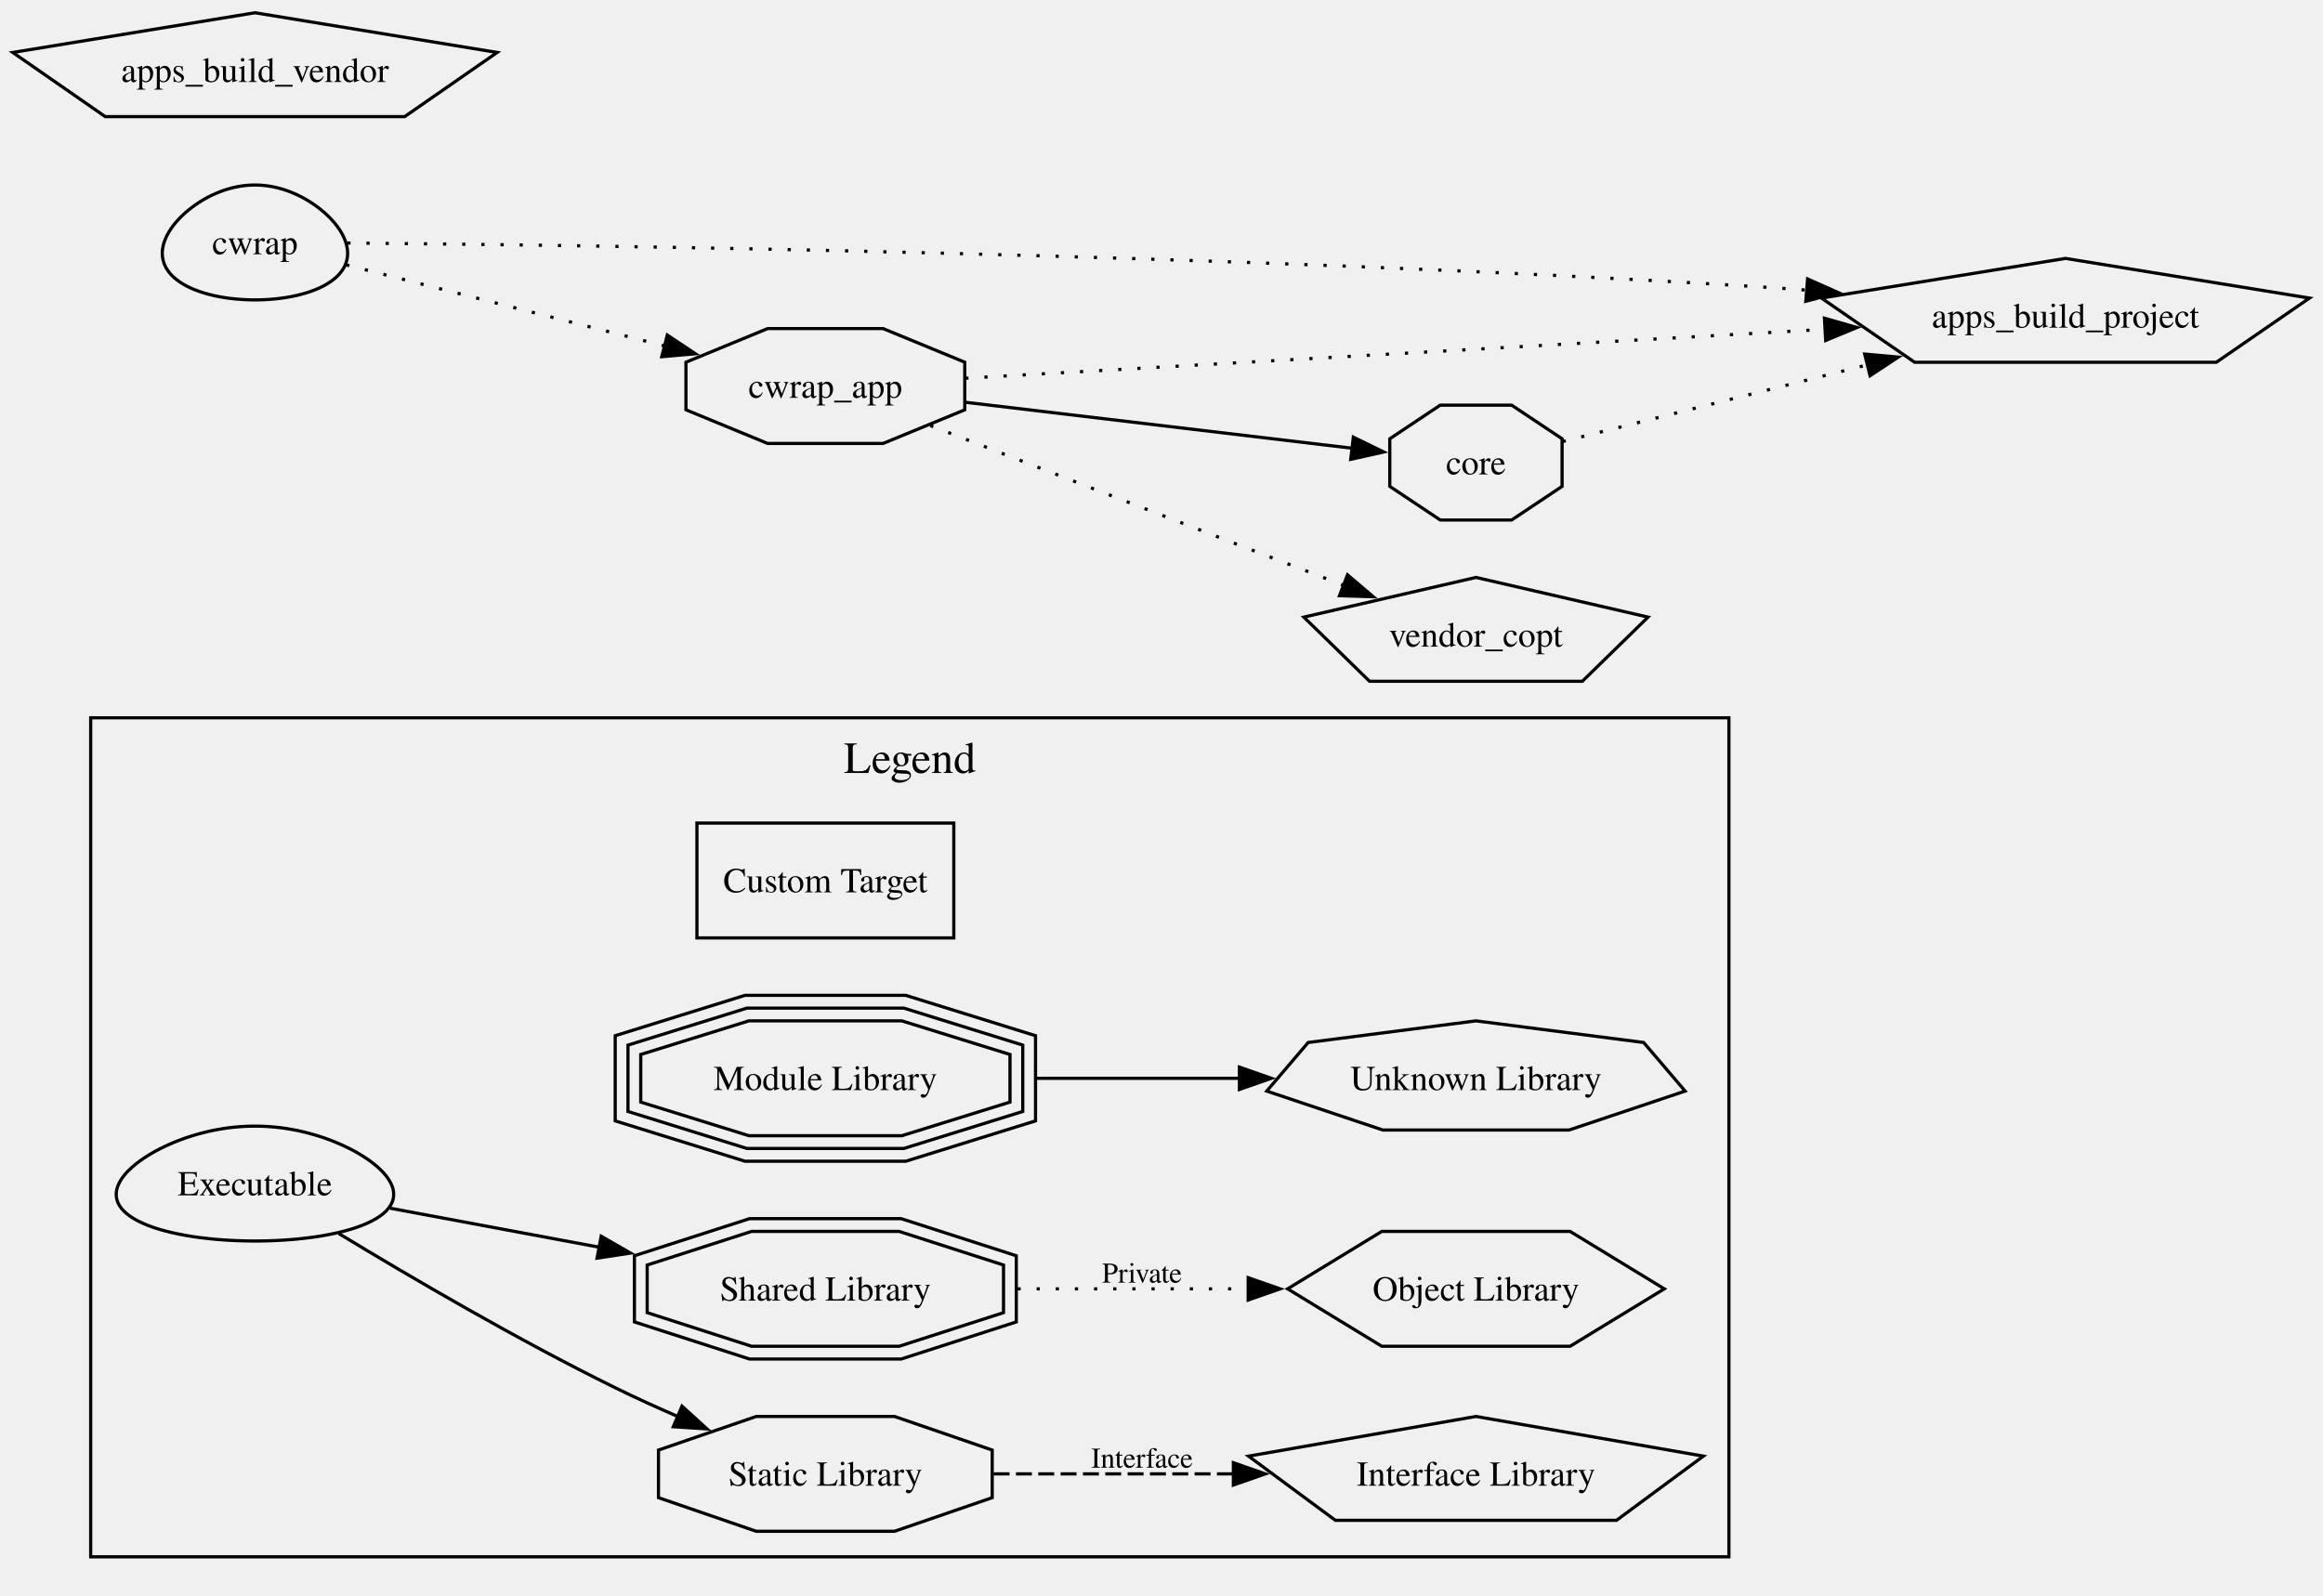
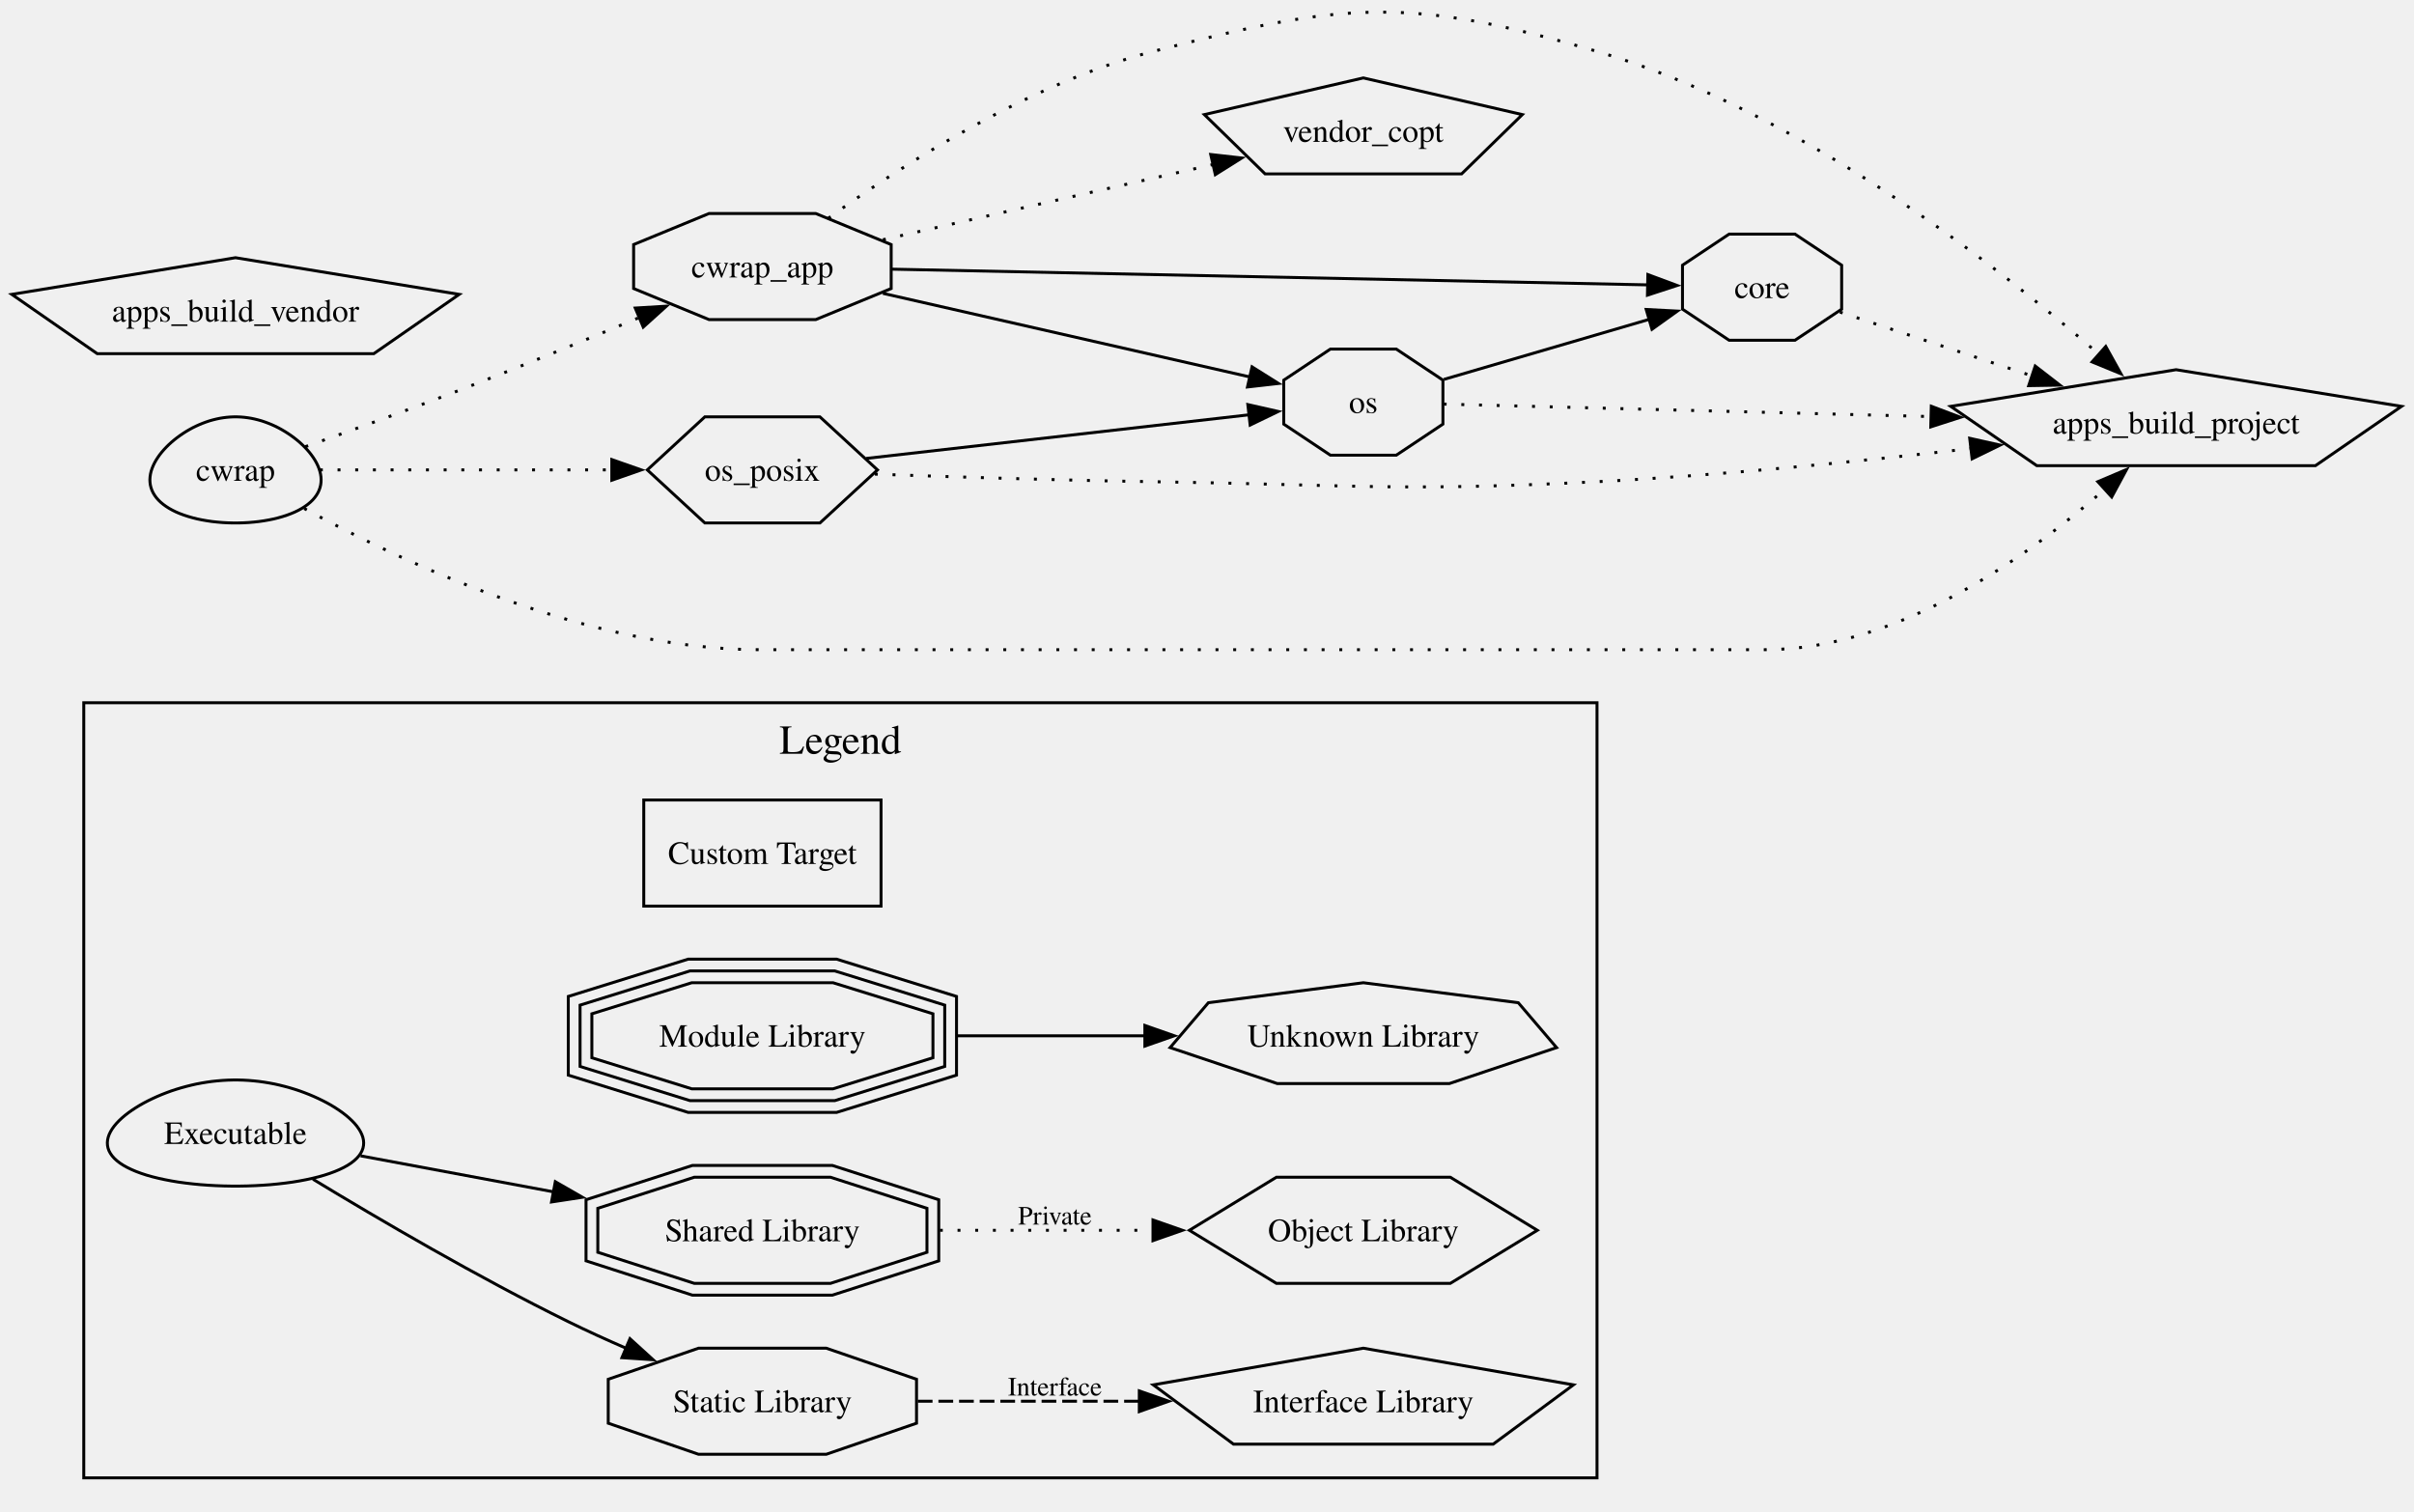
- <svg xmlns="http://www.w3.org/2000/svg" width="728pt" height="500pt" viewBox="0.00 0.00 728.00 500.00">
+ <svg xmlns="http://www.w3.org/2000/svg" width="819pt" height="513pt" viewBox="0.00 0.00 819.00 513.00">
  <style>
.graph &gt; polygon {
  fill: transparent;
}

@media (prefers-color-scheme: dark) {
  text {
    fill: white;
  }

  .cluster polygon,
  .edge path,
  .edge polyline,
  .node ellipse,
  .node path,
  .node polygon {
    stroke: white;
  }

  .edge polygon {
    fill: white;
    stroke: white;
  }
}
</style>
-   <g id="graph0" class="graph" transform="scale(1 1) rotate(0) translate(4 496)">
+   <g id="graph0" class="graph" transform="scale(1 1) rotate(0) translate(4 509.44)">
    <g id="clust1" class="cluster">
      <polygon fill="none" stroke="black" points="24.42,-8 24.42,-271 537.82,-271 537.82,-8 24.42,-8" />
      <text xml:space="preserve" text-anchor="middle" x="281.12" y="-253.7" font-family="Times,serif" font-size="14.00">Legend</text>
    </g>
    <g id="node1" class="node">
      <polygon fill="none" stroke="black" points="79.92,-107.05 82.59,-107.15 85.22,-107.3 87.82,-107.49 90.37,-107.74 92.86,-108.03 95.28,-108.36 97.63,-108.75 99.88,-109.18 102.04,-109.65 104.1,-110.16 106.04,-110.71 107.87,-111.31 109.58,-111.94 111.16,-112.61 112.61,-113.31 113.92,-114.04 115.09,-114.8 116.12,-115.59 117.01,-116.41 117.76,-117.25 118.36,-118.11 118.82,-118.99 119.15,-119.89 119.33,-120.8 119.38,-121.72 119.3,-122.65 119.09,-123.59 118.75,-124.53 118.3,-125.47 117.73,-126.41 117.06,-127.35 116.28,-128.28 115.4,-129.2 114.43,-130.11 113.37,-131.01 112.23,-131.89 111.02,-132.75 109.74,-133.59 108.4,-134.41 107,-135.2 105.54,-135.96 104.04,-136.69 102.5,-137.39 100.92,-138.06 99.31,-138.69 97.67,-139.29 96.01,-139.84 94.32,-140.35 92.61,-140.82 90.89,-141.25 89.15,-141.64 87.41,-141.97 85.65,-142.26 83.89,-142.51 82.12,-142.7 80.34,-142.85 78.57,-142.95 76.79,-143 75.01,-143 73.23,-142.95 71.45,-142.85 69.68,-142.7 67.91,-142.51 66.15,-142.26 64.39,-141.97 62.64,-141.64 60.91,-141.25 59.19,-140.82 57.48,-140.35 55.79,-139.84 54.12,-139.29 52.48,-138.69 50.87,-138.06 49.29,-137.39 47.75,-136.69 46.25,-135.96 44.8,-135.2 43.4,-134.41 42.06,-133.59 40.78,-132.75 39.57,-131.89 38.43,-131.01 37.37,-130.11 36.4,-129.2 35.52,-128.28 34.74,-127.35 34.06,-126.41 33.5,-125.47 33.04,-124.53 32.71,-123.59 32.5,-122.65 32.42,-121.72 32.47,-120.8 32.65,-119.89 32.97,-118.99 33.44,-118.11 34.04,-117.25 34.79,-116.41 35.68,-115.59 36.71,-114.8 37.88,-114.04 39.19,-113.31 40.64,-112.61 42.22,-111.94 43.92,-111.31 45.75,-110.71 47.7,-110.16 49.76,-109.65 51.92,-109.18 54.17,-108.75 56.51,-108.36 58.94,-108.03 61.43,-107.74 63.98,-107.49 66.57,-107.3 69.21,-107.15 71.87,-107.05 74.56,-107 77.24,-107 79.92,-107.05" />
      <text xml:space="preserve" text-anchor="middle" x="75.9" y="-121.3" font-family="Times,serif" font-size="11.00">Executable</text>
    </g>
    <g id="node2" class="node">
      <polygon fill="none" stroke="black" points="306.95,-26.54 306.95,-41.46 276.32,-52 233,-52 202.36,-41.46 202.36,-26.54 233,-16 276.32,-16 306.95,-26.54" />
      <text xml:space="preserve" text-anchor="middle" x="254.66" y="-30.3" font-family="Times,serif" font-size="11.00">Static Library</text>
    </g>
    <g id="edge1" class="edge">
      <path fill="none" stroke="black" d="M102.18,-109.33C124.55,-95.76 158.27,-76.01 188.8,-61 195.12,-57.89 201.89,-54.81 208.58,-51.91" />
      <polygon fill="black" stroke="black" points="209.73,-55.22 217.57,-48.09 207,-48.78 209.73,-55.22" />
    </g>
    <g id="node3" class="node">
      <polygon fill="none" stroke="black" points="310.49,-84.54 310.49,-99.46 277.78,-110 231.53,-110 198.82,-99.46 198.82,-84.54 231.53,-74 277.78,-74 310.49,-84.54" />
      <polygon fill="none" stroke="black" points="314.49,-81.63 314.49,-102.37 278.41,-114 230.9,-114 194.82,-102.37 194.82,-81.63 230.9,-70 278.41,-70 314.49,-81.63" />
      <text xml:space="preserve" text-anchor="middle" x="254.66" y="-88.3" font-family="Times,serif" font-size="11.00">Shared Library</text>
    </g>
    <g id="edge2" class="edge">
      <path fill="none" stroke="black" d="M118.34,-117.26C137.89,-113.61 161.77,-109.16 183.98,-105.01" />
      <polygon fill="black" stroke="black" points="184.4,-108.49 193.59,-103.21 183.11,-101.61 184.4,-108.49" />
    </g>
    <g id="node4" class="node">
      <polygon fill="none" stroke="black" points="312.52,-150.54 312.52,-165.46 278.62,-176 230.69,-176 196.8,-165.46 196.8,-150.54 230.69,-140 278.62,-140 312.52,-150.54" />
      <polygon fill="none" stroke="black" points="316.52,-147.6 316.52,-168.4 279.23,-180 230.08,-180 192.8,-168.4 192.8,-147.6 230.08,-136 279.23,-136 316.52,-147.6" />
      <polygon fill="none" stroke="black" points="320.52,-144.65 320.52,-171.35 279.84,-184 229.47,-184 188.8,-171.35 188.8,-144.65 229.47,-132 279.84,-132 320.52,-144.65" />
      <text xml:space="preserve" text-anchor="middle" x="254.66" y="-154.3" font-family="Times,serif" font-size="11.00">Module Library</text>
    </g>
    <g id="node8" class="node">
      <polygon fill="none" stroke="black" points="294.91,-238 214.41,-238 214.41,-202 294.91,-202 294.91,-238" />
      <text xml:space="preserve" text-anchor="middle" x="254.66" y="-216.3" font-family="Times,serif" font-size="11.00">Custom Target</text>
    </g>
    <g id="node5" class="node">
      <polygon fill="none" stroke="black" points="529.82,-39.56 458.54,-52 387.27,-39.56 414.49,-19.44 502.59,-19.44 529.82,-39.56" />
      <text xml:space="preserve" text-anchor="middle" x="458.54" y="-30.3" font-family="Times,serif" font-size="11.00">Interface Library</text>
    </g>
    <g id="edge4" class="edge">
      <path fill="none" stroke="black" stroke-dasharray="5,2" d="M307.38,-34C330.28,-34 357.65,-34 382.71,-34" />
      <polygon fill="black" stroke="black" points="382.53,-37.5 392.53,-34 382.53,-30.5 382.53,-37.5" />
      <text xml:space="preserve" text-anchor="middle" x="353.89" y="-35.95" font-family="Times,serif" font-size="9.00">Interface</text>
    </g>
    <g id="node6" class="node">
      <polygon fill="none" stroke="black" points="517.57,-92 488.05,-110 429.03,-110 399.52,-92 429.03,-74 488.05,-74 517.57,-92" />
      <text xml:space="preserve" text-anchor="middle" x="458.54" y="-88.3" font-family="Times,serif" font-size="11.00">Object Library</text>
    </g>
    <g id="edge5" class="edge">
      <path fill="none" stroke="black" stroke-dasharray="1,5" d="M314.86,-92C337.56,-92 363.67,-92 387.31,-92" />
      <polygon fill="black" stroke="black" points="387.17,-95.5 397.17,-92 387.17,-88.5 387.17,-95.5" />
      <text xml:space="preserve" text-anchor="middle" x="353.89" y="-93.95" font-family="Times,serif" font-size="9.00">Private</text>
    </g>
    <g id="node7" class="node">
      <polygon fill="none" stroke="black" points="524.1,-153.99 511.11,-169.22 458.54,-176 405.97,-169.22 392.98,-153.99 429.36,-141.78 487.72,-141.78 524.1,-153.99" />
      <text xml:space="preserve" text-anchor="middle" x="458.54" y="-154.3" font-family="Times,serif" font-size="11.00">Unknown Library</text>
    </g>
    <g id="edge6" class="edge">
      <path fill="none" stroke="black" d="M320.92,-158C341.24,-158 363.77,-158 384.57,-158" />
      <polygon fill="black" stroke="black" points="384.42,-161.5 394.42,-158 384.42,-154.5 384.42,-161.5" />
    </g>
    <g id="node9" class="node">
-       <polygon fill="none" stroke="black" points="719.77,-402.56 643.29,-415 566.82,-402.56 596.03,-382.44 690.56,-382.44 719.77,-402.56" />
-       <text xml:space="preserve" text-anchor="middle" x="643.29" y="-393.3" font-family="Times,serif" font-size="11.00">apps_build_project</text>
+       <polygon fill="none" stroke="black" points="810.77,-371.56 734.29,-384 657.82,-371.56 687.03,-351.44 781.56,-351.44 810.77,-371.56" />
+       <text xml:space="preserve" text-anchor="middle" x="734.29" y="-362.3" font-family="Times,serif" font-size="11.00">apps_build_project</text>
    </g>
    <g id="node10" class="node">
-       <polygon fill="none" stroke="black" points="151.8,-479.56 75.9,-492 0,-479.56 28.99,-459.44 122.81,-459.44 151.8,-479.56" />
-       <text xml:space="preserve" text-anchor="middle" x="75.9" y="-470.3" font-family="Times,serif" font-size="11.00">apps_build_vendor</text>
+       <polygon fill="none" stroke="black" points="151.8,-409.56 75.9,-422 0,-409.56 28.99,-389.44 122.81,-389.44 151.8,-409.56" />
+       <text xml:space="preserve" text-anchor="middle" x="75.9" y="-400.3" font-family="Times,serif" font-size="11.00">apps_build_vendor</text>
    </g>
    <g id="node11" class="node">
-       <polygon fill="none" stroke="black" points="485.54,-343.54 485.54,-358.46 469.72,-369 447.36,-369 431.54,-358.46 431.54,-343.54 447.36,-333 469.72,-333 485.54,-343.54" />
-       <text xml:space="preserve" text-anchor="middle" x="458.54" y="-347.3" font-family="Times,serif" font-size="11.00">core</text>
+       <polygon fill="none" stroke="black" points="620.82,-404.54 620.82,-419.46 605,-430 582.63,-430 566.82,-419.46 566.82,-404.54 582.63,-394 605,-394 620.82,-404.54" />
+       <text xml:space="preserve" text-anchor="middle" x="593.82" y="-408.3" font-family="Times,serif" font-size="11.00">core</text>
    </g>
    <g id="edge8" class="edge">
-       <path fill="none" stroke="black" stroke-dasharray="1,5" d="M485.72,-357.59C510.64,-363.86 549.05,-373.53 581.59,-381.72" />
-       <polygon fill="black" stroke="black" points="580.36,-385.02 590.91,-384.07 582.06,-378.23 580.36,-385.02" />
+       <path fill="none" stroke="black" stroke-dasharray="1,5" d="M620.21,-403.56C638.45,-397.51 663.58,-389.16 685.51,-381.87" />
+       <polygon fill="black" stroke="black" points="686.49,-385.24 694.87,-378.76 684.28,-378.59 686.49,-385.24" />
    </g>
    <g id="node12" class="node">
-       <polygon fill="none" stroke="black" points="78.59,-402.05 80.37,-402.15 82.13,-402.3 83.86,-402.49 85.56,-402.74 87.23,-403.03 88.85,-403.36 90.41,-403.75 91.92,-404.18 93.36,-404.65 94.73,-405.16 96.03,-405.71 97.26,-406.31 98.4,-406.94 99.45,-407.61 100.42,-408.31 101.29,-409.04 102.08,-409.8 102.76,-410.59 103.36,-411.41 103.86,-412.25 104.26,-413.11 104.57,-413.99 104.79,-414.89 104.91,-415.8 104.94,-416.72 104.89,-417.65 104.75,-418.59 104.52,-419.53 104.22,-420.47 103.84,-421.41 103.39,-422.35 102.87,-423.28 102.28,-424.2 101.63,-425.11 100.93,-426.01 100.17,-426.89 99.36,-427.75 98.5,-428.59 97.61,-429.41 96.67,-430.2 95.7,-430.96 94.7,-431.69 93.67,-432.39 92.61,-433.06 91.54,-433.69 90.44,-434.29 89.33,-434.84 88.2,-435.35 87.06,-435.82 85.91,-436.25 84.75,-436.64 83.58,-436.97 82.41,-437.26 81.23,-437.51 80.05,-437.7 78.87,-437.85 77.68,-437.95 76.49,-438 75.3,-438 74.12,-437.95 72.93,-437.85 71.75,-437.7 70.56,-437.51 69.39,-437.26 68.21,-436.97 67.05,-436.64 65.89,-436.25 64.74,-435.82 63.6,-435.35 62.47,-434.84 61.35,-434.29 60.26,-433.69 59.18,-433.06 58.13,-432.39 57.1,-431.69 56.1,-430.96 55.13,-430.2 54.19,-429.41 53.29,-428.59 52.44,-427.75 51.63,-426.89 50.87,-426.01 50.16,-425.11 49.52,-424.2 48.93,-423.28 48.41,-422.35 47.96,-421.41 47.58,-420.47 47.27,-419.53 47.05,-418.59 46.91,-417.65 46.85,-416.72 46.89,-415.8 47.01,-414.89 47.23,-413.99 47.54,-413.11 47.94,-412.25 48.44,-411.41 49.03,-410.59 49.72,-409.8 50.5,-409.04 51.38,-408.31 52.35,-407.61 53.4,-406.94 54.54,-406.31 55.76,-405.71 57.06,-405.16 58.44,-404.65 59.88,-404.18 61.39,-403.75 62.95,-403.36 64.57,-403.03 66.23,-402.74 67.93,-402.49 69.67,-402.3 71.43,-402.15 73.21,-402.05 75,-402 76.8,-402 78.59,-402.05" />
-       <text xml:space="preserve" text-anchor="middle" x="75.9" y="-416.3" font-family="Times,serif" font-size="11.00">cwrap</text>
+       <polygon fill="none" stroke="black" points="78.59,-332.05 80.37,-332.15 82.13,-332.3 83.86,-332.49 85.56,-332.74 87.23,-333.03 88.85,-333.36 90.41,-333.75 91.92,-334.18 93.36,-334.65 94.73,-335.16 96.03,-335.71 97.26,-336.31 98.4,-336.94 99.45,-337.61 100.42,-338.31 101.29,-339.04 102.08,-339.8 102.76,-340.59 103.36,-341.41 103.86,-342.25 104.26,-343.11 104.57,-343.99 104.79,-344.89 104.91,-345.8 104.94,-346.72 104.89,-347.65 104.75,-348.59 104.52,-349.53 104.22,-350.47 103.84,-351.41 103.39,-352.35 102.87,-353.28 102.28,-354.2 101.63,-355.11 100.93,-356.01 100.17,-356.89 99.36,-357.75 98.5,-358.59 97.61,-359.41 96.67,-360.2 95.7,-360.96 94.7,-361.69 93.67,-362.39 92.61,-363.06 91.54,-363.69 90.44,-364.29 89.33,-364.84 88.2,-365.35 87.06,-365.82 85.91,-366.25 84.75,-366.64 83.58,-366.97 82.41,-367.26 81.23,-367.51 80.05,-367.7 78.87,-367.85 77.68,-367.95 76.49,-368 75.3,-368 74.12,-367.95 72.93,-367.85 71.75,-367.7 70.56,-367.51 69.39,-367.26 68.21,-366.97 67.05,-366.64 65.89,-366.25 64.74,-365.82 63.6,-365.35 62.47,-364.84 61.35,-364.29 60.26,-363.69 59.18,-363.06 58.13,-362.39 57.1,-361.69 56.1,-360.96 55.13,-360.2 54.19,-359.41 53.29,-358.59 52.44,-357.75 51.63,-356.89 50.87,-356.01 50.16,-355.11 49.52,-354.2 48.93,-353.28 48.41,-352.35 47.96,-351.41 47.58,-350.47 47.27,-349.53 47.05,-348.59 46.91,-347.65 46.85,-346.72 46.89,-345.8 47.01,-344.89 47.23,-343.99 47.54,-343.11 47.94,-342.25 48.44,-341.41 49.03,-340.59 49.72,-339.8 50.5,-339.04 51.38,-338.31 52.35,-337.61 53.4,-336.94 54.54,-336.31 55.76,-335.71 57.06,-335.16 58.44,-334.65 59.88,-334.18 61.39,-333.75 62.95,-333.36 64.57,-333.03 66.23,-332.74 67.93,-332.49 69.67,-332.3 71.43,-332.15 73.21,-332.05 75,-332 76.8,-332 78.59,-332.05" />
+       <text xml:space="preserve" text-anchor="middle" x="75.9" y="-346.3" font-family="Times,serif" font-size="11.00">cwrap</text>
    </g>
    <g id="edge9" class="edge">
-       <path fill="none" stroke="black" stroke-dasharray="1,5" d="M104.85,-419.82C177.9,-419.2 380.5,-416.59 548.82,-406 553.22,-405.72 557.74,-405.4 562.3,-405.05" />
-       <polygon fill="black" stroke="black" points="562.48,-408.55 572.16,-404.25 561.91,-401.57 562.48,-408.55" />
+       <path fill="none" stroke="black" stroke-dasharray="1,5" d="M99.21,-336.91C131.93,-318.99 195.39,-289 253.66,-289 253.66,-289 253.66,-289 594.82,-289 640.09,-289 684.39,-320.83 710.25,-343.56" />
+       <polygon fill="black" stroke="black" points="707.73,-346 717.48,-350.14 712.44,-340.82 707.73,-346" />
    </g>
    <g id="node13" class="node">
-       <polygon fill="none" stroke="black" points="298.35,-367.54 298.35,-382.46 272.75,-393 236.56,-393 210.97,-382.46 210.97,-367.54 236.56,-357 272.75,-357 298.35,-367.54" />
-       <text xml:space="preserve" text-anchor="middle" x="254.66" y="-371.3" font-family="Times,serif" font-size="11.00">cwrap_app</text>
+       <polygon fill="none" stroke="black" points="298.35,-411.54 298.35,-426.46 272.75,-437 236.56,-437 210.97,-426.46 210.97,-411.54 236.56,-401 272.75,-401 298.35,-411.54" />
+       <text xml:space="preserve" text-anchor="middle" x="254.66" y="-415.3" font-family="Times,serif" font-size="11.00">cwrap_app</text>
+     </g>
+     <g id="edge16" class="edge">
+       <path fill="none" stroke="black" stroke-dasharray="1,5" d="M99.61,-357.89C114.51,-363.14 134.39,-370.28 151.8,-377 172.08,-384.83 194.44,-393.99 213.03,-401.76" />
+       <polygon fill="black" stroke="black" points="211.52,-404.92 222.1,-405.56 214.23,-398.46 211.52,-404.92" />
+     </g>
+     <g id="node16" class="node">
+       <polygon fill="none" stroke="black" points="293.71,-350 274.18,-368 235.13,-368 215.61,-350 235.13,-332 274.18,-332 293.71,-350" />
+       <text xml:space="preserve" text-anchor="middle" x="254.66" y="-346.3" font-family="Times,serif" font-size="11.00">os_posix</text>
+     </g>
+     <g id="edge19" class="edge">
+       <path fill="none" stroke="black" stroke-dasharray="1,5" d="M104.52,-350C130.98,-350 171.53,-350 203.67,-350" />
+       <polygon fill="black" stroke="black" points="203.57,-353.5 213.57,-350 203.57,-346.5 203.57,-353.5" />
+     </g>
+     <g id="edge10" class="edge">
+       <path fill="none" stroke="black" stroke-dasharray="1,5" d="M277,-435.37C301.89,-453.33 345.02,-481.07 387.27,-492 452.04,-508.76 473.59,-510.76 537.82,-492 606.42,-471.97 673.6,-419.4 708.53,-388.87" />
+       <polygon fill="black" stroke="black" points="710.42,-391.88 715.57,-382.62 705.77,-386.64 710.42,-391.88" />
+     </g>
+     <g id="edge11" class="edge">
+       <path fill="none" stroke="black" d="M298.7,-418.11C365.25,-416.72 492,-414.09 555.13,-412.78" />
+       <polygon fill="black" stroke="black" points="555.07,-416.28 565,-412.58 554.93,-409.29 555.07,-416.28" />
+     </g>
+     <g id="node14" class="node">
+       <polygon fill="none" stroke="black" points="485.54,-365.54 485.54,-380.46 469.72,-391 447.36,-391 431.54,-380.46 431.54,-365.54 447.36,-355 469.72,-355 485.54,-365.54" />
+       <text xml:space="preserve" text-anchor="middle" x="458.54" y="-369.3" font-family="Times,serif" font-size="11.00">os</text>
+     </g>
+     <g id="edge14" class="edge">
+       <path fill="none" stroke="black" d="M295.54,-409.91C331.83,-401.64 384.99,-389.53 420.4,-381.46" />
+       <polygon fill="black" stroke="black" points="420.78,-384.97 429.75,-379.33 419.23,-378.14 420.78,-384.97" />
+     </g>
+     <g id="node15" class="node">
+       <polygon fill="none" stroke="black" points="512.48,-470.56 458.54,-483 404.6,-470.56 425.21,-450.44 491.88,-450.44 512.48,-470.56" />
+       <text xml:space="preserve" text-anchor="middle" x="458.54" y="-461.3" font-family="Times,serif" font-size="11.00">vendor_copt</text>
+     </g>
+     <g id="edge15" class="edge">
+       <path fill="none" stroke="black" stroke-dasharray="1,5" d="M295.54,-428.09C327.79,-435.44 373.35,-445.82 407.95,-453.7" />
+       <polygon fill="black" stroke="black" points="406.76,-457.02 417.29,-455.83 408.32,-450.19 406.76,-457.02" />
+     </g>
+     <g id="edge12" class="edge">
+       <path fill="none" stroke="black" stroke-dasharray="1,5" d="M485.79,-372.33C523.54,-371.36 594.81,-369.54 651.22,-368.1" />
+       <polygon fill="black" stroke="black" points="651.23,-371.6 661.13,-367.85 651.05,-364.6 651.23,-371.6" />
    </g>
    <g id="edge13" class="edge">
-       <path fill="none" stroke="black" stroke-dasharray="1,5" d="M104.52,-412.97C131.18,-406.18 172.15,-395.75 204.4,-387.54" />
-       <polygon fill="black" stroke="black" points="205.12,-390.97 213.94,-385.11 203.39,-384.19 205.12,-390.97" />
+       <path fill="none" stroke="black" d="M485.87,-380.71C505.77,-386.53 533.34,-394.6 555.51,-401.08" />
+       <polygon fill="black" stroke="black" points="554.51,-404.44 565.09,-403.89 556.47,-397.72 554.51,-404.44" />
    </g>
-     <g id="edge10" class="edge">
-       <path fill="none" stroke="black" stroke-dasharray="1,5" d="M298.51,-377.44C363.54,-381.14 488,-388.22 567.99,-392.77" />
-       <polygon fill="black" stroke="black" points="567.76,-396.26 577.94,-393.34 568.15,-389.28 567.76,-396.26" />
+     <g id="edge17" class="edge">
+       <path fill="none" stroke="black" stroke-dasharray="1,5" d="M292.81,-348.57C319.17,-347.63 355.38,-346.48 387.27,-346 454.17,-344.98 470.99,-342.59 537.82,-346 580.12,-348.16 627.36,-352.93 664.81,-357.27" />
+       <polygon fill="black" stroke="black" points="664.26,-360.73 674.6,-358.42 665.08,-353.77 664.26,-360.73" />
    </g>
-     <g id="edge11" class="edge">
-       <path fill="none" stroke="black" d="M298.47,-369.91C334.56,-365.62 385.67,-359.54 420.14,-355.45" />
-       <polygon fill="black" stroke="black" points="420.12,-358.97 429.64,-354.32 419.3,-352.02 420.12,-358.97" />
-     </g>
-     <g id="node14" class="node">
-       <polygon fill="none" stroke="black" points="512.48,-302.56 458.54,-315 404.6,-302.56 425.21,-282.44 491.88,-282.44 512.48,-302.56" />
-       <text xml:space="preserve" text-anchor="middle" x="458.54" y="-293.3" font-family="Times,serif" font-size="11.00">vendor_copt</text>
-     </g>
-     <g id="edge12" class="edge">
-       <path fill="none" stroke="black" stroke-dasharray="1,5" d="M287.56,-362.61C314.21,-352.26 353.2,-337.14 387.27,-324 396.92,-320.27 407.33,-316.27 417.1,-312.51" />
-       <polygon fill="black" stroke="black" points="418.29,-315.81 426.37,-308.95 415.78,-309.27 418.29,-315.81" />
+     <g id="edge18" class="edge">
+       <path fill="none" stroke="black" d="M289.9,-353.9C325.94,-358.01 382.5,-364.45 419.8,-368.7" />
+       <polygon fill="black" stroke="black" points="419.35,-372.17 429.68,-369.83 420.14,-365.22 419.35,-372.17" />
    </g>
  </g>
</svg>
